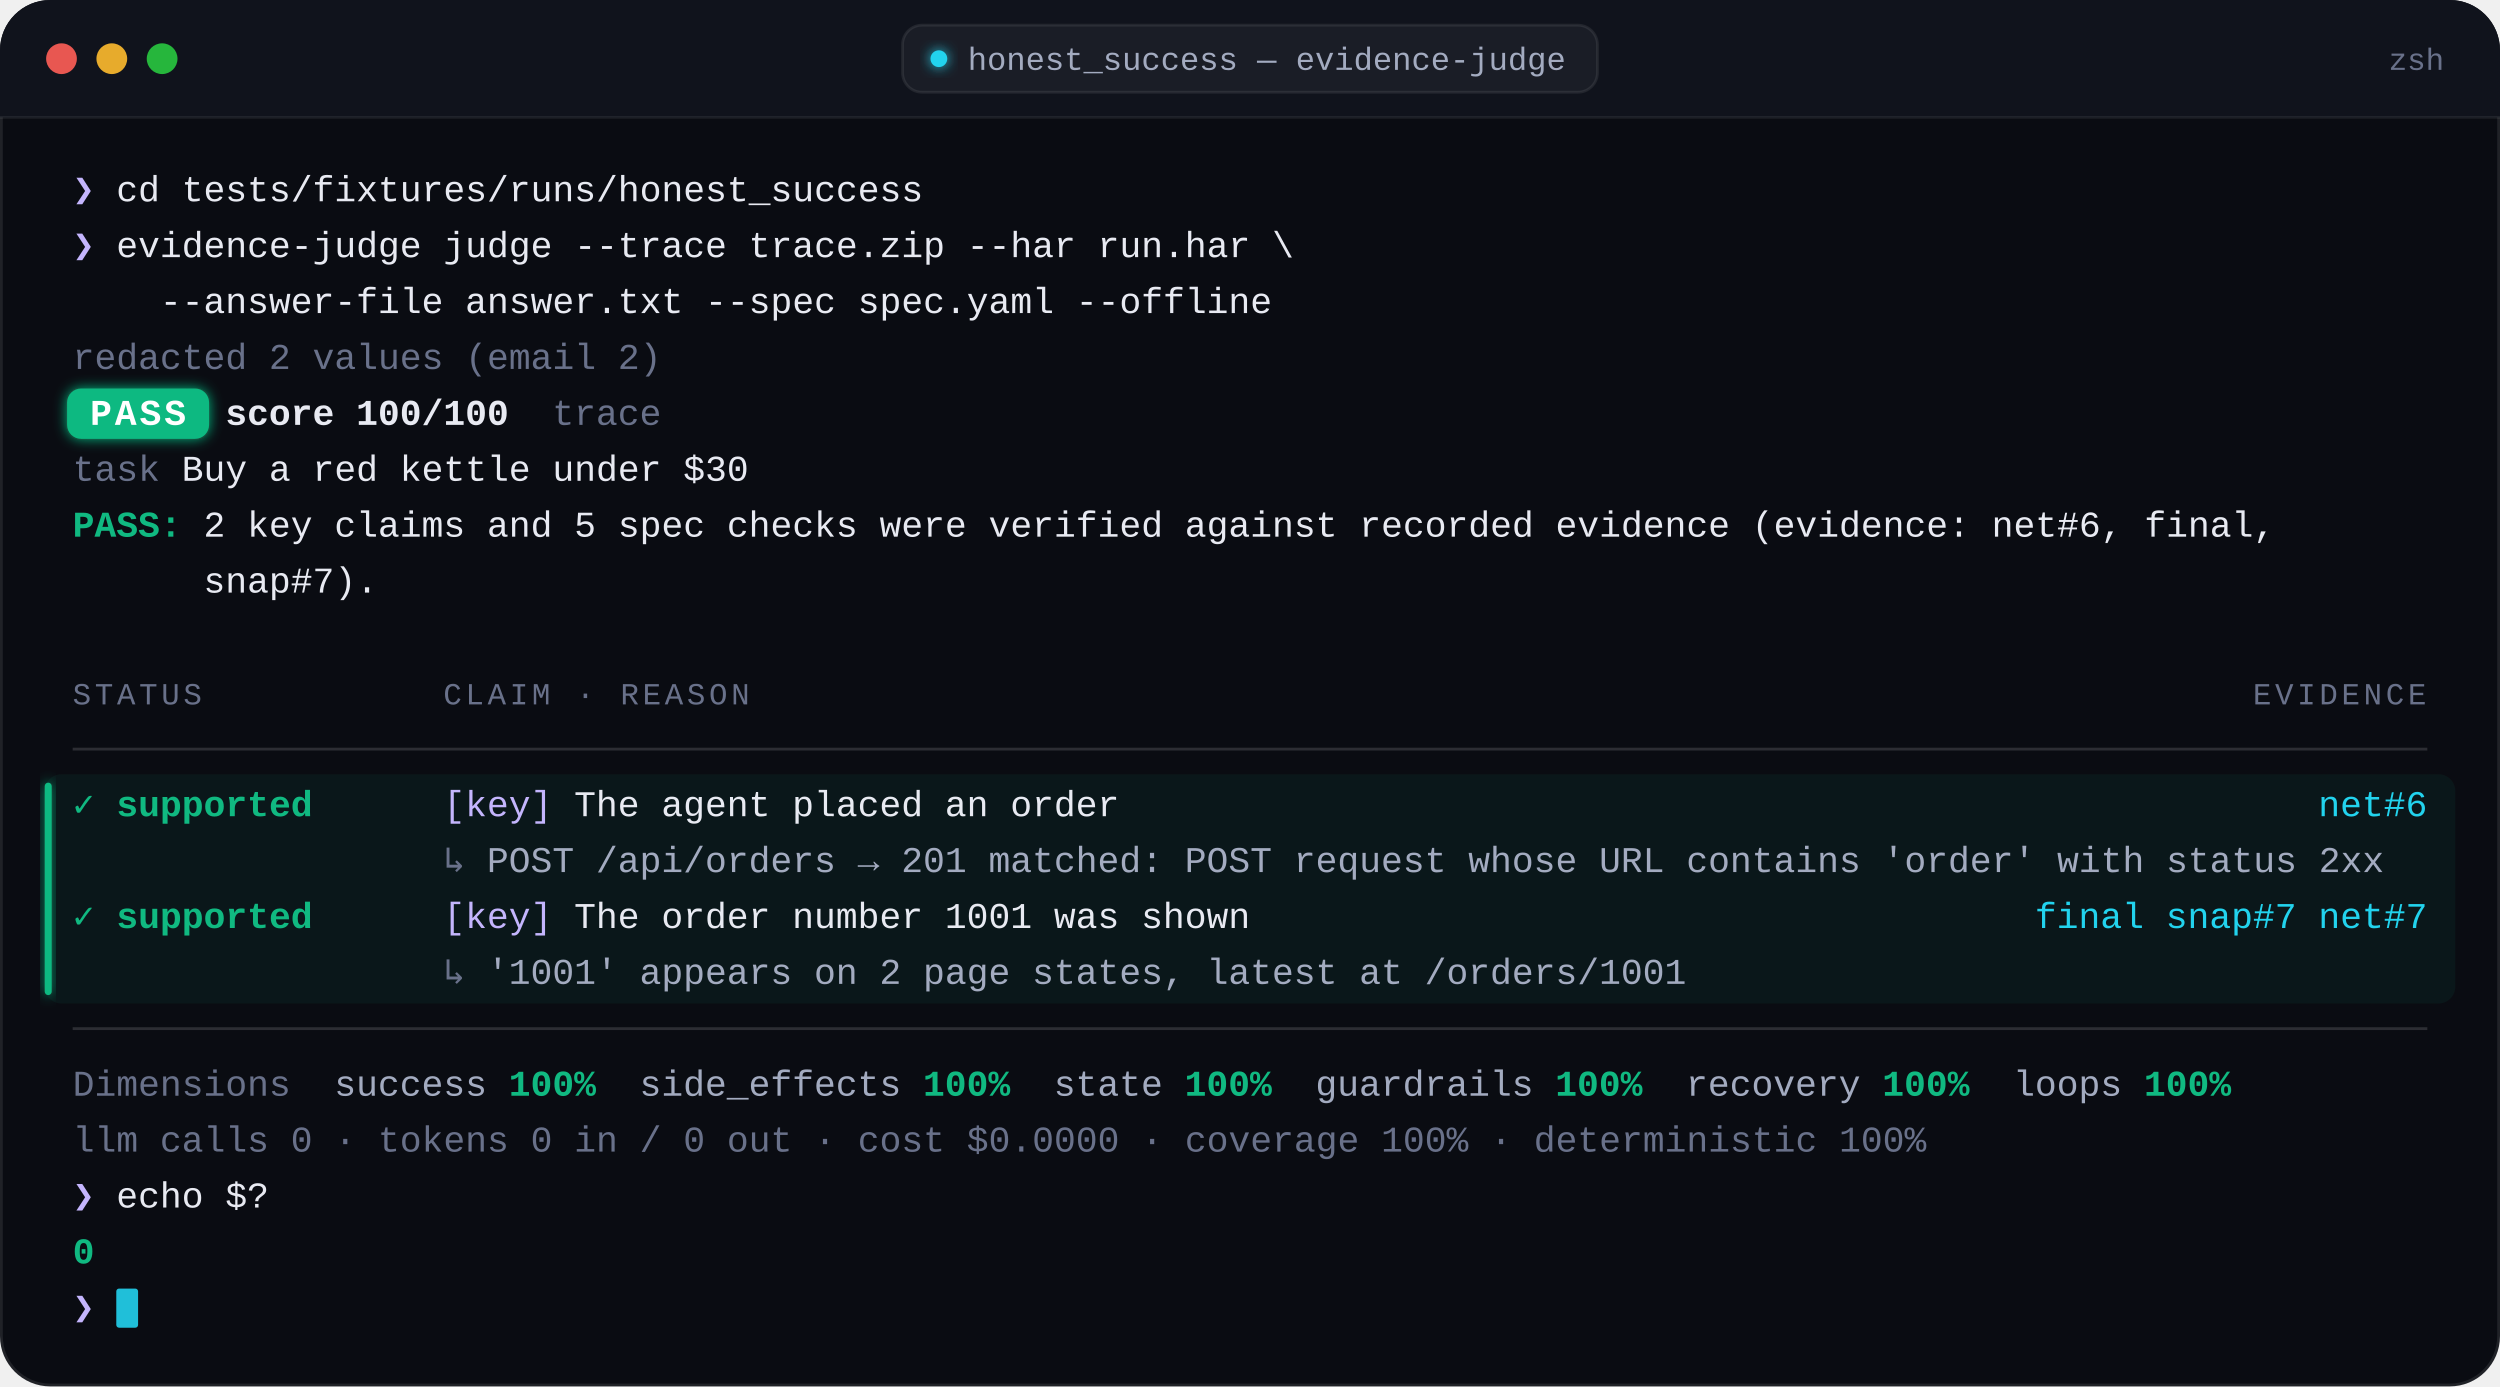
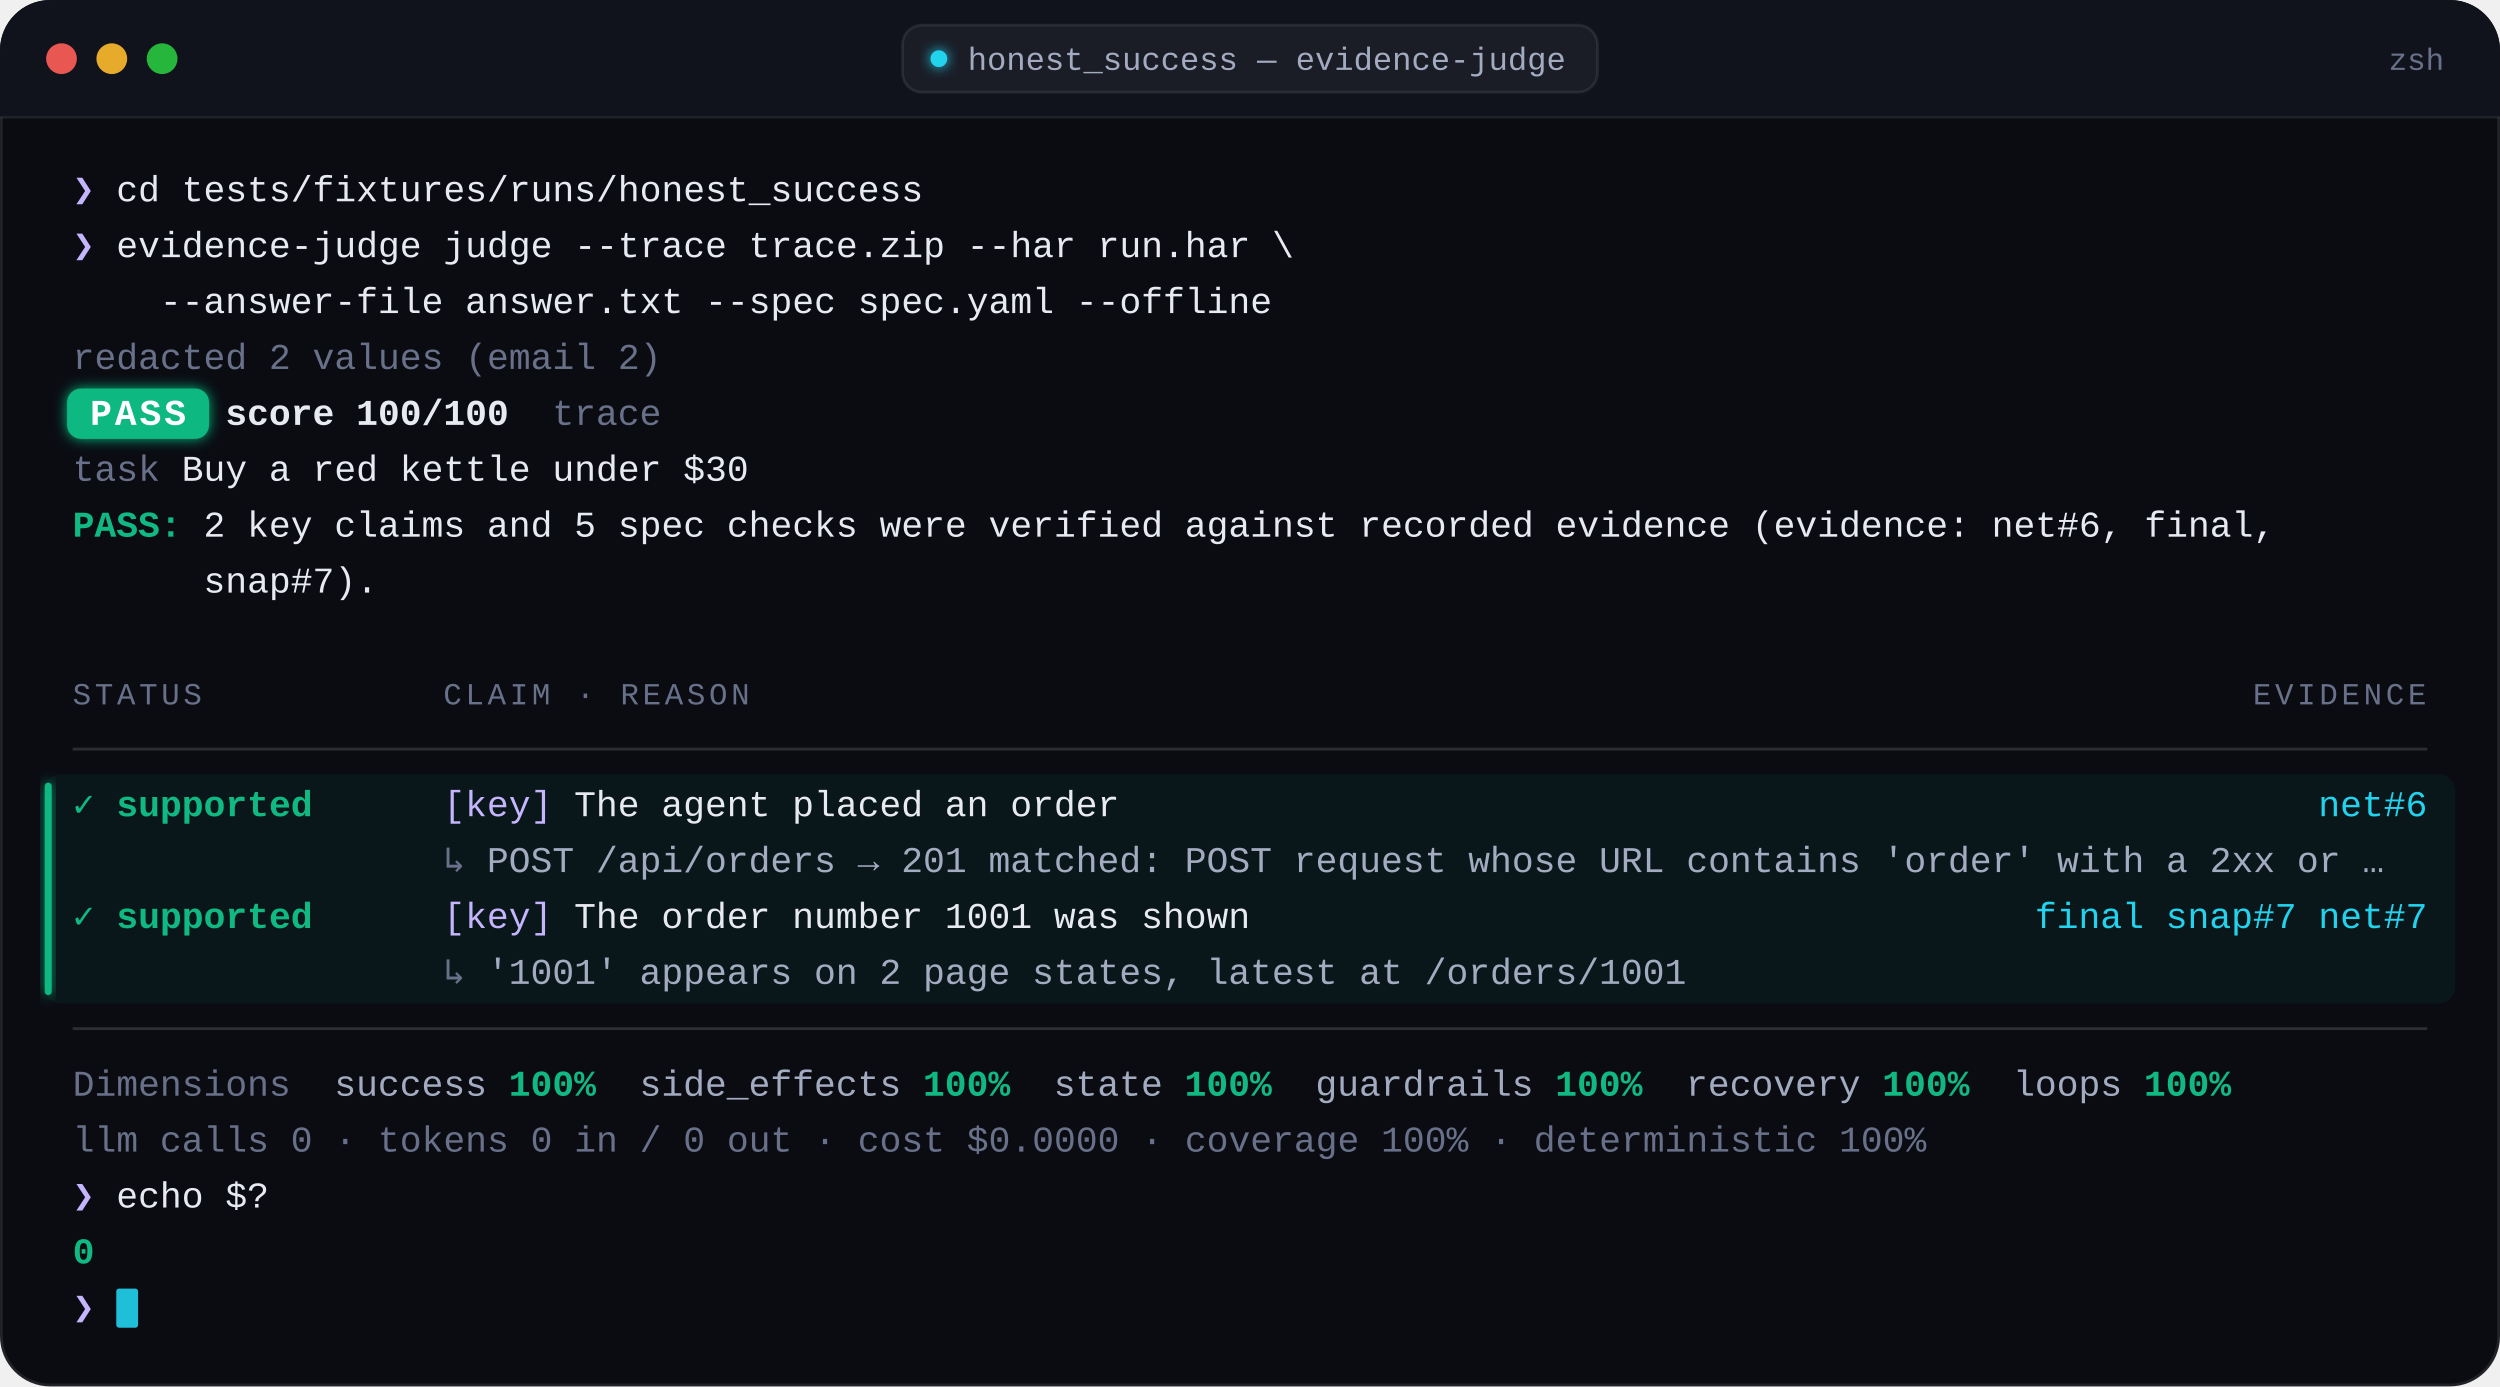
<svg xmlns="http://www.w3.org/2000/svg" width="894.4" height="496" viewBox="0 0 894.4 496" role="img" aria-label="evidence-judge judge on an honest success run: PASS, exit code 0">
  <style>text{font-family:ui-monospace,SFMono-Regular,'SF Mono',Menlo,Consolas,'Liberation Mono',monospace;font-size:13px;fill:#e8eaf2;white-space:pre}.b{font-weight:700}.it{font-style:italic}.mu{fill:#69718a}.i2{fill:#a3abc0}.vio{fill:#c4b5fd}.cyan{fill:#22d3ee}.rose{fill:#f43f5e}.emer{fill:#10b981}.amb{fill:#f59e0b}.hd{font-size:11px;letter-spacing:.12em}.rule{fill:#3a4052}@keyframes blink{0%,49%{opacity:.9}50%,100%{opacity:0}}.blink{animation:blink 1.05s step-end infinite}@keyframes k0{0.00%{opacity:0}45.51%{opacity:0}47.50%{opacity:0.16}53.47%{opacity:0.07}95.22%{opacity:0.07}98.01%{opacity:0}100.00%{opacity:0}}.k0{animation:k0 12.55s linear infinite}@keyframes k1{0.00%{opacity:0}45.51%{opacity:0}47.50%{opacity:1}95.22%{opacity:1}98.01%{opacity:0}100.00%{opacity:0}}.k1{animation:k1 12.55s linear infinite}@keyframes k2{0.00%{opacity:0}3.98%{opacity:0}4.46%{opacity:1}95.22%{opacity:1}98.01%{opacity:0}100.00%{opacity:0}}.k2{animation:k2 12.55s linear infinite}@keyframes k3{0.00%{opacity:1;transform:none}6.77%{opacity:1;transform:none;animation-timing-function:steps(37,end)}11.49%{opacity:1;transform:translateX(288.6px)}11.57%{opacity:0;transform:translateX(288.6px)}100.00%{opacity:0;transform:translateX(288.6px)}}.k3{animation:k3 12.55s linear infinite}@keyframes k4{0.00%{opacity:0;transform:none}3.98%{opacity:0;transform:none}4.06%{opacity:.9;transform:none}6.77%{opacity:.9;transform:none;animation-timing-function:steps(37,end)}11.49%{opacity:.9;transform:translateX(288.6px)}13.08%{opacity:.9;transform:translateX(288.6px)}13.16%{opacity:0;transform:translateX(288.6px)}100.00%{opacity:0}}.k4{animation:k4 12.55s linear infinite}@keyframes k5{0.00%{opacity:0}13.08%{opacity:0}13.56%{opacity:1}95.22%{opacity:1}98.01%{opacity:0}100.00%{opacity:0}}.k5{animation:k5 12.55s linear infinite}@keyframes k6{0.00%{opacity:1;transform:none}15.87%{opacity:1;transform:none;animation-timing-function:steps(54,end)}22.75%{opacity:1;transform:translateX(421.2px)}22.83%{opacity:0;transform:translateX(421.2px)}100.00%{opacity:0;transform:translateX(421.2px)}}.k6{animation:k6 12.55s linear infinite}@keyframes k7{0.00%{opacity:0;transform:none}13.08%{opacity:0;transform:none}13.16%{opacity:.9;transform:none}15.87%{opacity:.9;transform:none;animation-timing-function:steps(54,end)}22.75%{opacity:.9;transform:translateX(421.2px)}24.35%{opacity:.9;transform:translateX(421.2px)}24.43%{opacity:0;transform:translateX(421.2px)}100.00%{opacity:0}}.k7{animation:k7 12.55s linear infinite}@keyframes k8{0.00%{opacity:0}24.35%{opacity:0}24.82%{opacity:1}95.22%{opacity:1}98.01%{opacity:0}100.00%{opacity:0}}.k8{animation:k8 12.55s linear infinite}@keyframes k9{0.00%{opacity:1;transform:none}24.75%{opacity:1;transform:none;animation-timing-function:steps(51,end)}31.25%{opacity:1;transform:translateX(397.8px)}31.33%{opacity:0;transform:translateX(397.8px)}100.00%{opacity:0;transform:translateX(397.8px)}}.k9{animation:k9 12.55s linear infinite}@keyframes k10{0.00%{opacity:0;transform:none}24.35%{opacity:0;transform:none}24.43%{opacity:.9;transform:none}24.75%{opacity:.9;transform:none;animation-timing-function:steps(51,end)}31.25%{opacity:.9;transform:translateX(397.8px)}36.82%{opacity:.9;transform:translateX(397.8px)}36.90%{opacity:0;transform:translateX(397.8px)}100.00%{opacity:0}}.k10{animation:k10 12.55s linear infinite}@keyframes k11{0.00%{opacity:0}36.82%{opacity:0}37.30%{opacity:1}95.22%{opacity:1}98.01%{opacity:0}100.00%{opacity:0}}.k11{animation:k11 12.55s linear infinite}@keyframes k12{0.00%{opacity:0}37.38%{opacity:0}37.86%{opacity:1}95.22%{opacity:1}98.01%{opacity:0}100.00%{opacity:0}}.k12{animation:k12 12.55s linear infinite}@keyframes k13{0.00%{opacity:0}38.34%{opacity:0}38.81%{opacity:1}95.22%{opacity:1}98.01%{opacity:0}100.00%{opacity:0}}.k13{animation:k13 12.55s linear infinite}@keyframes k14{0.00%{opacity:0}38.89%{opacity:0}39.37%{opacity:1}95.22%{opacity:1}98.01%{opacity:0}100.00%{opacity:0}}.k14{animation:k14 12.55s linear infinite}@keyframes k15{0.00%{opacity:0}39.69%{opacity:0}40.17%{opacity:1}95.22%{opacity:1}98.01%{opacity:0}100.00%{opacity:0}}.k15{animation:k15 12.55s linear infinite}@keyframes k16{0.00%{opacity:0}40.49%{opacity:0}40.97%{opacity:1}95.22%{opacity:1}98.01%{opacity:0}100.00%{opacity:0}}.k16{animation:k16 12.55s linear infinite}@keyframes k17{0.00%{opacity:0}40.89%{opacity:0}41.36%{opacity:1}95.22%{opacity:1}98.01%{opacity:0}100.00%{opacity:0}}.k17{animation:k17 12.55s linear infinite}@keyframes k18{0.00%{opacity:0}41.28%{opacity:0}41.76%{opacity:1}95.22%{opacity:1}98.01%{opacity:0}100.00%{opacity:0}}.k18{animation:k18 12.55s linear infinite}@keyframes k19{0.00%{opacity:0}41.68%{opacity:0}42.16%{opacity:1}95.22%{opacity:1}98.01%{opacity:0}100.00%{opacity:0}}.k19{animation:k19 12.55s linear infinite}@keyframes k20{0.00%{opacity:0}42.40%{opacity:0}42.88%{opacity:1}95.22%{opacity:1}98.01%{opacity:0}100.00%{opacity:0}}.k20{animation:k20 12.55s linear infinite}@keyframes k21{0.00%{opacity:0}43.12%{opacity:0}43.59%{opacity:1}95.22%{opacity:1}98.01%{opacity:0}100.00%{opacity:0}}.k21{animation:k21 12.55s linear infinite}@keyframes k22{0.00%{opacity:0}43.83%{opacity:0}44.31%{opacity:1}95.22%{opacity:1}98.01%{opacity:0}100.00%{opacity:0}}.k22{animation:k22 12.55s linear infinite}@keyframes k23{0.00%{opacity:0}44.55%{opacity:0}45.03%{opacity:1}95.22%{opacity:1}98.01%{opacity:0}100.00%{opacity:0}}.k23{animation:k23 12.55s linear infinite}@keyframes k24{0.00%{opacity:0}45.51%{opacity:0}45.98%{opacity:1}95.22%{opacity:1}98.01%{opacity:0}100.00%{opacity:0}}.k24{animation:k24 12.55s linear infinite}@keyframes k25{0.00%{opacity:0}46.30%{opacity:0}46.78%{opacity:1}95.22%{opacity:1}98.01%{opacity:0}100.00%{opacity:0}}.k25{animation:k25 12.55s linear infinite}@keyframes k26{0.00%{opacity:0}53.47%{opacity:0}53.95%{opacity:1}95.22%{opacity:1}98.01%{opacity:0}100.00%{opacity:0}}.k26{animation:k26 12.55s linear infinite}@keyframes k27{0.00%{opacity:1;transform:none}56.26%{opacity:1;transform:none;animation-timing-function:steps(7,end)}60.17%{opacity:1;transform:translateX(54.6px)}60.25%{opacity:0;transform:translateX(54.6px)}100.00%{opacity:0;transform:translateX(54.6px)}}.k27{animation:k27 12.55s linear infinite}@keyframes k28{0.00%{opacity:0;transform:none}53.47%{opacity:0;transform:none}53.55%{opacity:.9;transform:none}56.26%{opacity:.9;transform:none;animation-timing-function:steps(7,end)}60.17%{opacity:.9;transform:translateX(54.6px)}61.76%{opacity:.9;transform:translateX(54.6px)}61.84%{opacity:0;transform:translateX(54.6px)}100.00%{opacity:0}}.k28{animation:k28 12.55s linear infinite}@keyframes k29{0.00%{opacity:0}61.76%{opacity:0}62.24%{opacity:1}95.22%{opacity:1}98.01%{opacity:0}100.00%{opacity:0}}.k29{animation:k29 12.55s linear infinite}@keyframes k30{0.00%{opacity:0}64.15%{opacity:0}64.63%{opacity:1}95.22%{opacity:1}98.01%{opacity:0}100.00%{opacity:0}}.k30{animation:k30 12.55s linear infinite}@media (prefers-reduced-motion:reduce){*{animation:none!important}}</style>
  <defs>
    <linearGradient id="bg" x1="0" y1="0" x2="0" y2="1">
      <stop offset="0" stop-color="#0d1017" />
      <stop offset="1" stop-color="#07080c" />
    </linearGradient>
    <pattern id="dots" width="22" height="22" patternUnits="userSpaceOnUse">
      <circle cx="1" cy="1" r=".9" fill="#fff" fill-opacity=".055" />
    </pattern>
    <radialGradient id="aura1" cx="0" cy="0" r="1" gradientUnits="userSpaceOnUse" gradientTransform="translate(107.33 0) scale(402.48 446.4)">
      <stop offset="0" stop-color="#8b5cf6" stop-opacity=".16" />
      <stop offset="1" stop-color="#8b5cf6" stop-opacity="0" />
    </radialGradient>
    <radialGradient id="aura2" cx="0" cy="0" r="1" gradientUnits="userSpaceOnUse" gradientTransform="translate(822.85 496) scale(357.76 396.8)">
      <stop offset="0" stop-color="#22d3ee" stop-opacity=".09" />
      <stop offset="1" stop-color="#22d3ee" stop-opacity="0" />
    </radialGradient>
    <linearGradient id="rim" x1="0" y1="0" x2="1" y2="0">
      <stop offset="0" stop-color="#8b5cf6" stop-opacity="0" />
      <stop offset=".3" stop-color="#8b5cf6" stop-opacity=".75" />
      <stop offset=".7" stop-color="#22d3ee" stop-opacity=".75" />
      <stop offset="1" stop-color="#22d3ee" stop-opacity="0" />
    </linearGradient>
    <filter id="glow" x="-60%" y="-60%" width="220%" height="220%">
      <feGaussianBlur stdDeviation="5" result="b" />
      <feMerge>
        <feMergeNode in="b" />
        <feMergeNode in="SourceGraphic" />
      </feMerge>
    </filter>
    <filter id="soft" x="-60%" y="-60%" width="220%" height="220%">
      <feGaussianBlur stdDeviation="2.2" result="b" />
      <feMerge>
        <feMergeNode in="b" />
        <feMergeNode in="SourceGraphic" />
      </feMerge>
    </filter>
    <filter id="blur" x="-100%" y="-100%" width="300%" height="300%">
      <feGaussianBlur stdDeviation="14" />
    </filter>
  </defs>
  <rect width="894.4" height="496" rx="18" fill="#0a0c12" />
  <rect x=".5" y=".5" width="893.4" height="495" rx="17.5" fill="none" stroke="#fff" stroke-opacity=".09" />
  <path d="M160.99 .75H733.41" stroke="url(#rim)" stroke-width="1.2" />
  <path d="M0 18a18 18 0 0 1 18-18h858.4a18 18 0 0 1 18 18v24h-894.4z" fill="#10131c" />
  <line x1="0" x2="894.4" y1="42" y2="42" stroke="#fff" stroke-opacity=".07" />
  <path d="M223.6 42H670.8" stroke="url(#rim)" stroke-opacity=".7" />
  <circle cx="22" cy="21" r="5.5" fill="#ff5f57" fill-opacity=".9" />
  <circle cx="40" cy="21" r="5.5" fill="#febc2e" fill-opacity=".9" />
  <circle cx="58" cy="21" r="5.5" fill="#28c840" fill-opacity=".9" />
  <rect x="322.89" y="9" width="248.61" height="24" rx="7" fill="#fff" fill-opacity=".045" stroke="#fff" stroke-opacity=".08" />
  <circle cx="335.89" cy="21" r="3" fill="#22d3ee" filter="url(#soft)" />
  <text class="m" x="453.2" y="25" text-anchor="middle" style="font-size:11.5px;fill:#a3abc0">honest_success — evidence-judge</text>
  <text class="m" x="874.4" y="25" text-anchor="end" style="font-size:11px;fill:#69718a">zsh</text>
  <rect class="k0" x="16" y="277" width="862.4" height="82" rx="6" fill="#10b981" style="opacity:0.07" />
  <rect class="k1" x="16" y="280" width="2.5" height="76" rx="1.25" fill="#10b981" filter="url(#soft)" />
  <g class="k2">
    <text x="26" y="72" class="vio b" textLength="7.8" lengthAdjust="spacingAndGlyphs" xml:space="preserve">❯</text>
    <text x="41.6" y="72" textLength="288.6" lengthAdjust="spacingAndGlyphs" xml:space="preserve">cd tests/fixtures/runs/honest_success</text>
    <rect class="k3" x="41.6" y="58" width="296.4" height="20" fill="#0a0c12" style="opacity:0" />
    <rect class="k4" x="41.6" y="61" width="7.8" height="14" rx="1" fill="#22d3ee" style="opacity:0" />
  </g>
  <g class="k5">
    <text x="26" y="92" class="vio b" textLength="7.8" lengthAdjust="spacingAndGlyphs" xml:space="preserve">❯</text>
    <text x="41.6" y="92" textLength="421.2" lengthAdjust="spacingAndGlyphs" xml:space="preserve">evidence-judge judge --trace trace.zip --har run.har \</text>
    <rect class="k6" x="41.6" y="78" width="429" height="20" fill="#0a0c12" style="opacity:0" />
    <rect class="k7" x="41.6" y="81" width="7.8" height="14" rx="1" fill="#22d3ee" style="opacity:0" />
  </g>
  <g class="k8">
    <text x="57.2" y="112" textLength="397.8" lengthAdjust="spacingAndGlyphs" xml:space="preserve">--answer-file answer.txt --spec spec.yaml --offline</text>
    <rect class="k9" x="57.2" y="98" width="405.6" height="20" fill="#0a0c12" style="opacity:0" />
    <rect class="k10" x="57.2" y="101" width="7.8" height="14" rx="1" fill="#22d3ee" style="opacity:0" />
  </g>
  <g class="k11">
    <text x="26" y="132" class="mu" textLength="210.6" lengthAdjust="spacingAndGlyphs" xml:space="preserve">redacted 2 values (email 2)</text>
  </g>
  <g class="k12">
    <rect x="24" y="139" width="50.8" height="18" rx="5" fill="#10b981" filter="url(#soft)" />
    <text x="49.4" y="152" text-anchor="middle" class="b" style="fill:#fff;letter-spacing:.08em">PASS</text>
    <text x="80.6" y="152" class="b" textLength="101.4" lengthAdjust="spacingAndGlyphs" xml:space="preserve">score 100/100</text>
    <text x="197.6" y="152" class="mu" textLength="39" lengthAdjust="spacingAndGlyphs" xml:space="preserve">trace</text>
  </g>
  <g class="k13">
    <text x="26" y="172" class="mu" textLength="31.2" lengthAdjust="spacingAndGlyphs" xml:space="preserve">task</text>
    <text x="65" y="172" textLength="202.8" lengthAdjust="spacingAndGlyphs" xml:space="preserve">Buy a red kettle under $30</text>
  </g>
  <g class="k14">
    <text x="26" y="192" class="emer b" textLength="39" lengthAdjust="spacingAndGlyphs" xml:space="preserve">PASS:</text>
    <text x="72.8" y="192" textLength="741" lengthAdjust="spacingAndGlyphs" xml:space="preserve">2 key claims and 5 spec checks were verified against recorded evidence (evidence: net#6, final,</text>
  </g>
  <g class="k15">
    <text x="72.8" y="212" textLength="62.4" lengthAdjust="spacingAndGlyphs" xml:space="preserve">snap#7).</text>
  </g>
  <g class="k16" />
  <g class="k17">
    <text x="26" y="252" class="mu hd" textLength="46.8" lengthAdjust="spacingAndGlyphs" xml:space="preserve">STATUS</text>
    <text x="158.6" y="252" class="mu hd" textLength="109.2" lengthAdjust="spacingAndGlyphs" xml:space="preserve">CLAIM · REASON</text>
    <text x="806" y="252" class="mu hd" textLength="62.4" lengthAdjust="spacingAndGlyphs" xml:space="preserve">EVIDENCE</text>
  </g>
  <g class="k18">
    <line x1="26" x2="868.4" y1="268" y2="268" stroke="#fff" stroke-opacity=".14" />
  </g>
  <g class="k19">
    <text x="26" y="292" class="emer b" textLength="85.8" lengthAdjust="spacingAndGlyphs" xml:space="preserve">✓ supported</text>
    <text x="158.6" y="292" class="vio" textLength="39" lengthAdjust="spacingAndGlyphs" xml:space="preserve">[key]</text>
    <text x="205.4" y="292" textLength="195" lengthAdjust="spacingAndGlyphs" xml:space="preserve">The agent placed an order</text>
    <text x="829.4" y="292" class="cyan" textLength="39" lengthAdjust="spacingAndGlyphs" xml:space="preserve">net#6</text>
  </g>
  <g class="k20">
    <text x="158.6" y="312" class="mu" textLength="7.8" lengthAdjust="spacingAndGlyphs" xml:space="preserve">↳</text>
-     <text x="174.2" y="312" class="i2" textLength="678.6" lengthAdjust="spacingAndGlyphs" xml:space="preserve">POST /api/orders → 201 matched: POST request whose URL contains 'order' with status 2xx</text>
+     <text x="174.2" y="312" class="i2" textLength="678.6" lengthAdjust="spacingAndGlyphs" xml:space="preserve">POST /api/orders → 201 matched: POST request whose URL contains 'order' with a 2xx or …</text>
  </g>
  <g class="k21">
    <text x="26" y="332" class="emer b" textLength="85.8" lengthAdjust="spacingAndGlyphs" xml:space="preserve">✓ supported</text>
    <text x="158.6" y="332" class="vio" textLength="39" lengthAdjust="spacingAndGlyphs" xml:space="preserve">[key]</text>
    <text x="205.4" y="332" textLength="241.8" lengthAdjust="spacingAndGlyphs" xml:space="preserve">The order number 1001 was shown</text>
    <text x="728" y="332" class="cyan" textLength="140.4" lengthAdjust="spacingAndGlyphs" xml:space="preserve">final snap#7 net#7</text>
  </g>
  <g class="k22">
    <text x="158.6" y="352" class="mu" textLength="7.8" lengthAdjust="spacingAndGlyphs" xml:space="preserve">↳</text>
    <text x="174.2" y="352" class="i2" textLength="429" lengthAdjust="spacingAndGlyphs" xml:space="preserve">'1001' appears on 2 page states, latest at /orders/1001</text>
  </g>
  <g class="k23">
    <line x1="26" x2="868.4" y1="368" y2="368" stroke="#fff" stroke-opacity=".14" />
  </g>
  <g class="k24">
    <text x="26" y="392" class="mu" textLength="78" lengthAdjust="spacingAndGlyphs" xml:space="preserve">Dimensions</text>
    <text x="119.6" y="392" class="i2" textLength="54.6" lengthAdjust="spacingAndGlyphs" xml:space="preserve">success</text>
    <text x="182" y="392" class="emer b" textLength="31.2" lengthAdjust="spacingAndGlyphs" xml:space="preserve">100%</text>
    <text x="228.8" y="392" class="i2" textLength="93.6" lengthAdjust="spacingAndGlyphs" xml:space="preserve">side_effects</text>
    <text x="330.2" y="392" class="emer b" textLength="31.2" lengthAdjust="spacingAndGlyphs" xml:space="preserve">100%</text>
    <text x="377" y="392" class="i2" textLength="39" lengthAdjust="spacingAndGlyphs" xml:space="preserve">state</text>
    <text x="423.8" y="392" class="emer b" textLength="31.2" lengthAdjust="spacingAndGlyphs" xml:space="preserve">100%</text>
    <text x="470.6" y="392" class="i2" textLength="78" lengthAdjust="spacingAndGlyphs" xml:space="preserve">guardrails</text>
    <text x="556.4" y="392" class="emer b" textLength="31.2" lengthAdjust="spacingAndGlyphs" xml:space="preserve">100%</text>
    <text x="603.2" y="392" class="i2" textLength="62.4" lengthAdjust="spacingAndGlyphs" xml:space="preserve">recovery</text>
    <text x="673.4" y="392" class="emer b" textLength="31.2" lengthAdjust="spacingAndGlyphs" xml:space="preserve">100%</text>
    <text x="720.2" y="392" class="i2" textLength="39" lengthAdjust="spacingAndGlyphs" xml:space="preserve">loops</text>
    <text x="767" y="392" class="emer b" textLength="31.2" lengthAdjust="spacingAndGlyphs" xml:space="preserve">100%</text>
  </g>
  <g class="k25">
    <text x="26" y="412" class="mu" textLength="663" lengthAdjust="spacingAndGlyphs" xml:space="preserve">llm calls 0 · tokens 0 in / 0 out · cost $0.0000 · coverage 100% · deterministic 100%</text>
  </g>
  <g class="k26">
    <text x="26" y="432" class="vio b" textLength="7.8" lengthAdjust="spacingAndGlyphs" xml:space="preserve">❯</text>
    <text x="41.6" y="432" textLength="54.6" lengthAdjust="spacingAndGlyphs" xml:space="preserve">echo $?</text>
    <rect class="k27" x="41.6" y="418" width="62.4" height="20" fill="#0a0c12" style="opacity:0" />
    <rect class="k28" x="41.6" y="421" width="7.8" height="14" rx="1" fill="#22d3ee" style="opacity:0" />
  </g>
  <g class="k29">
    <text x="26" y="452" class="emer b" textLength="7.8" lengthAdjust="spacingAndGlyphs" xml:space="preserve">0</text>
  </g>
  <g class="k30">
    <text x="26" y="472" class="vio b" textLength="7.8" lengthAdjust="spacingAndGlyphs" xml:space="preserve">❯</text>
    <rect class="blink" x="41.6" y="461" width="7.8" height="14" rx="1" fill="#22d3ee" opacity=".9" />
  </g>
</svg>
